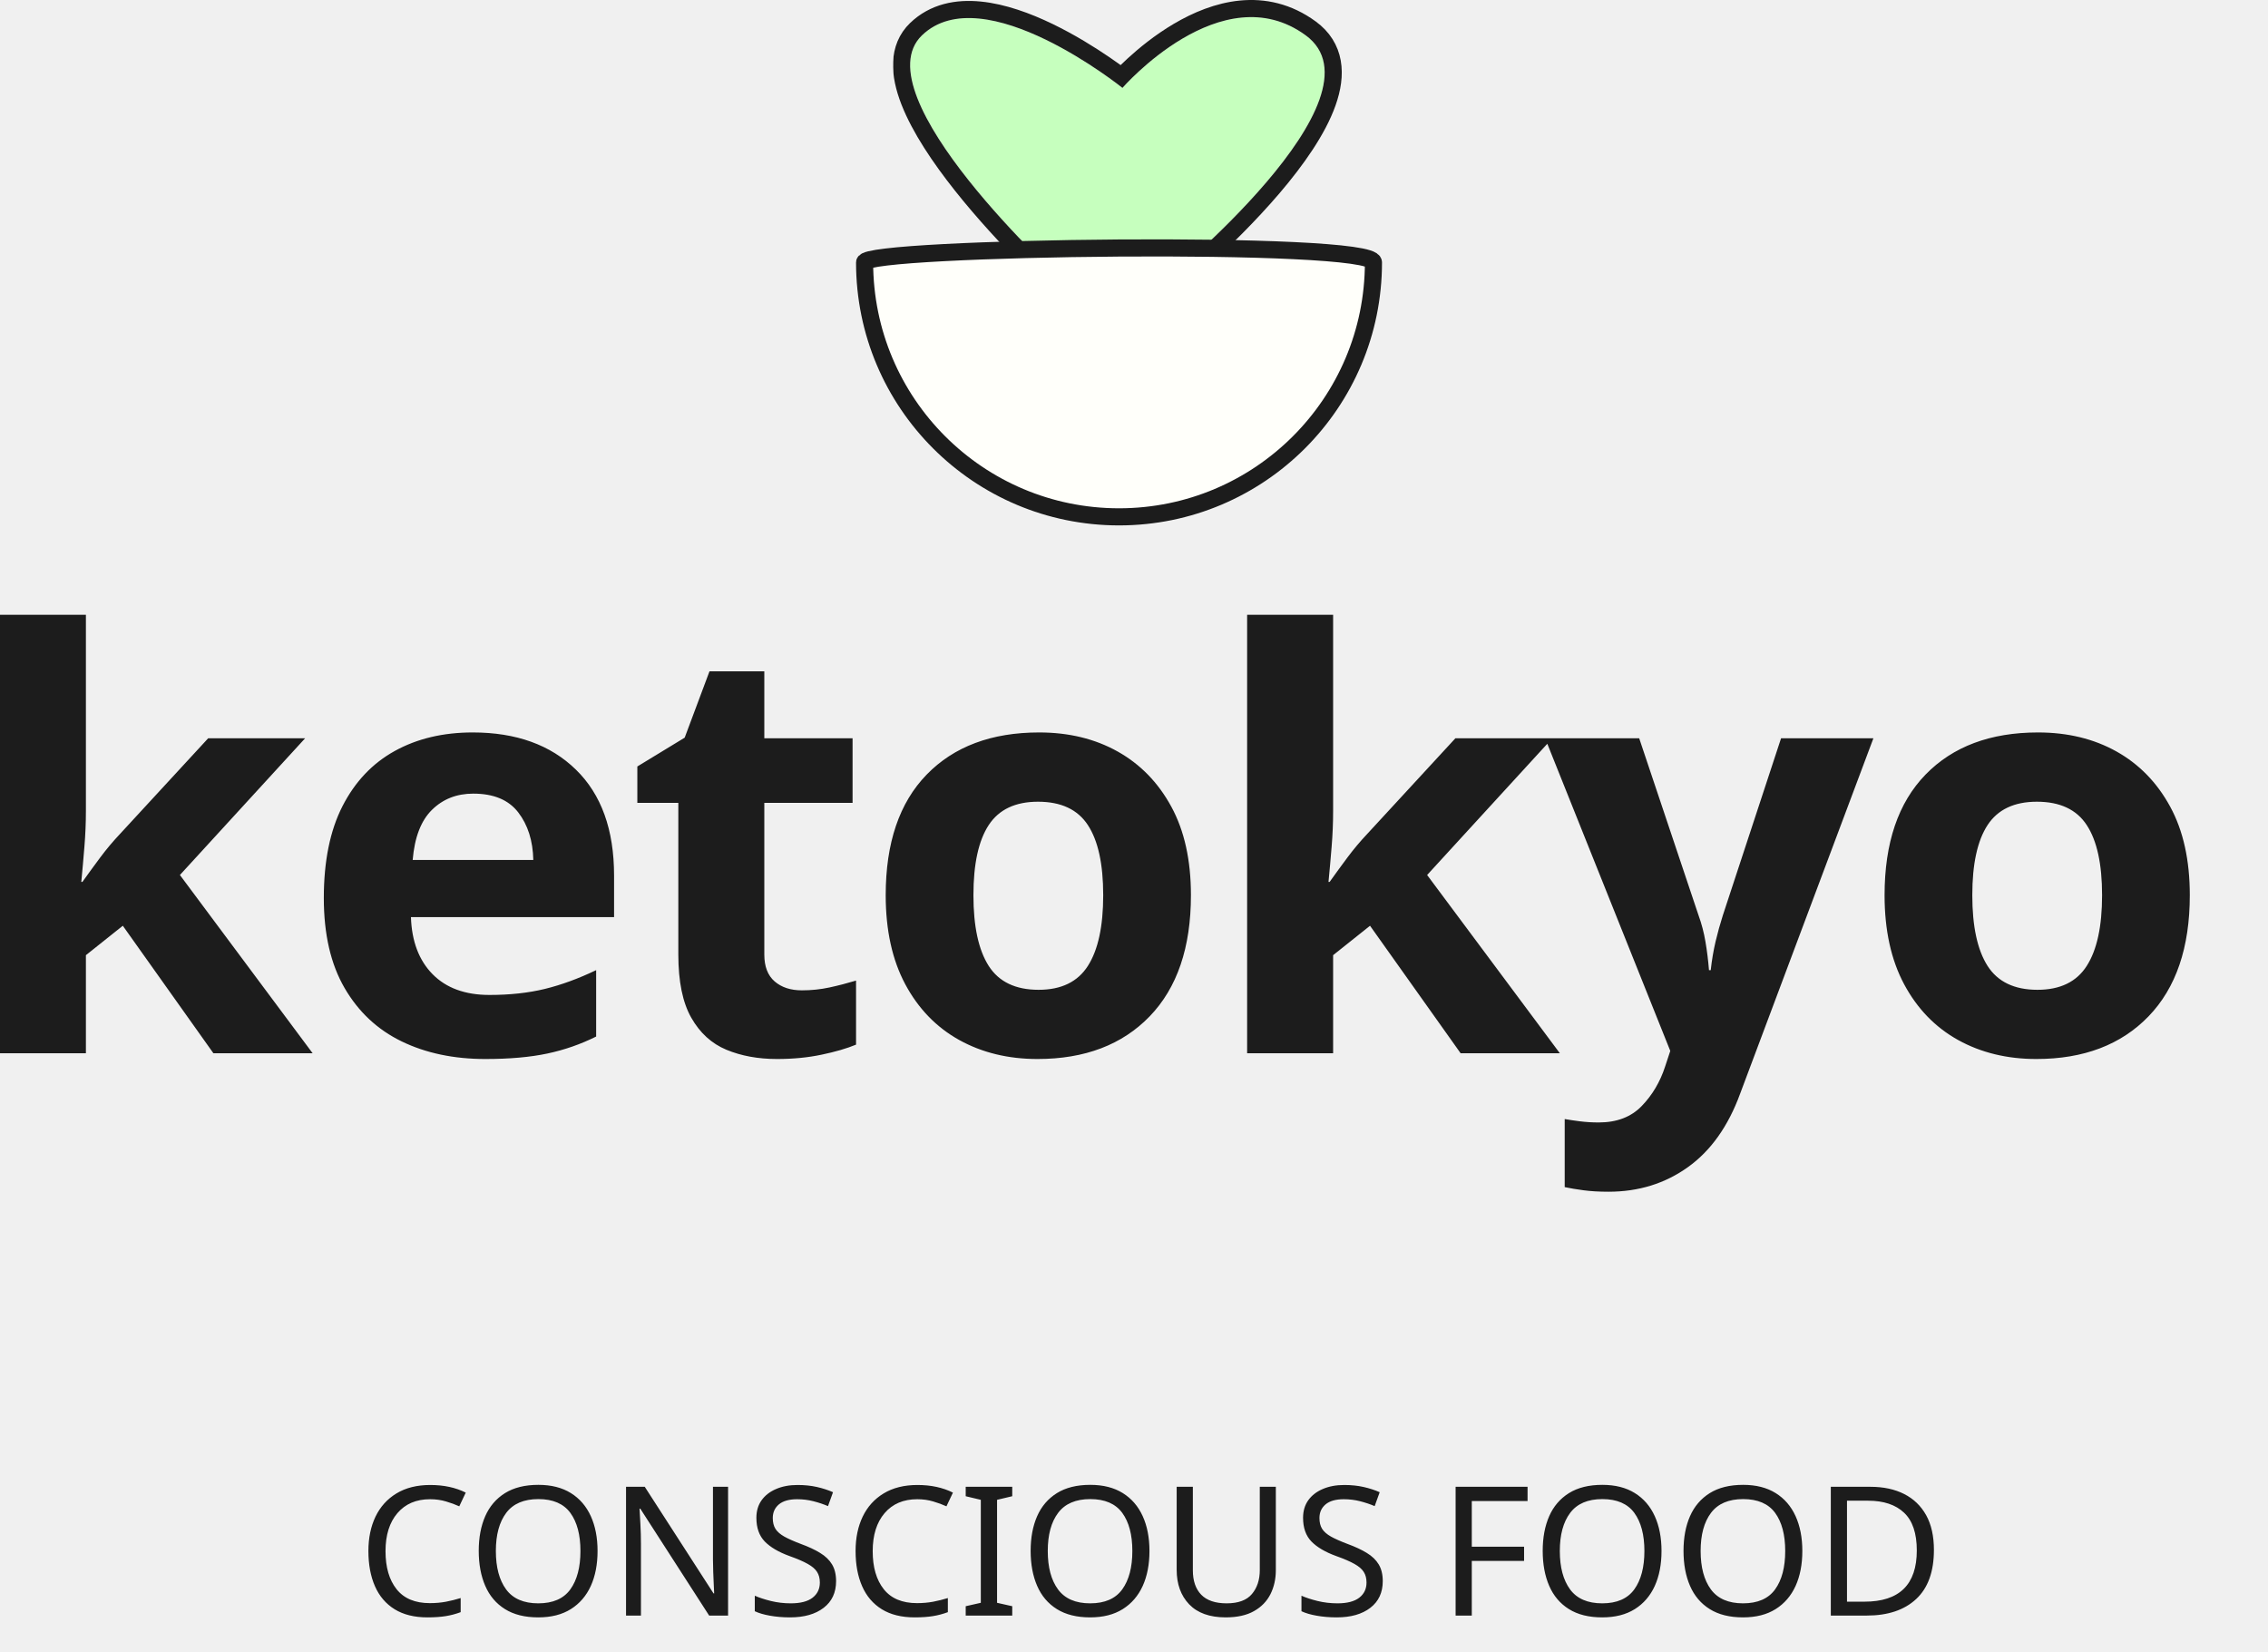
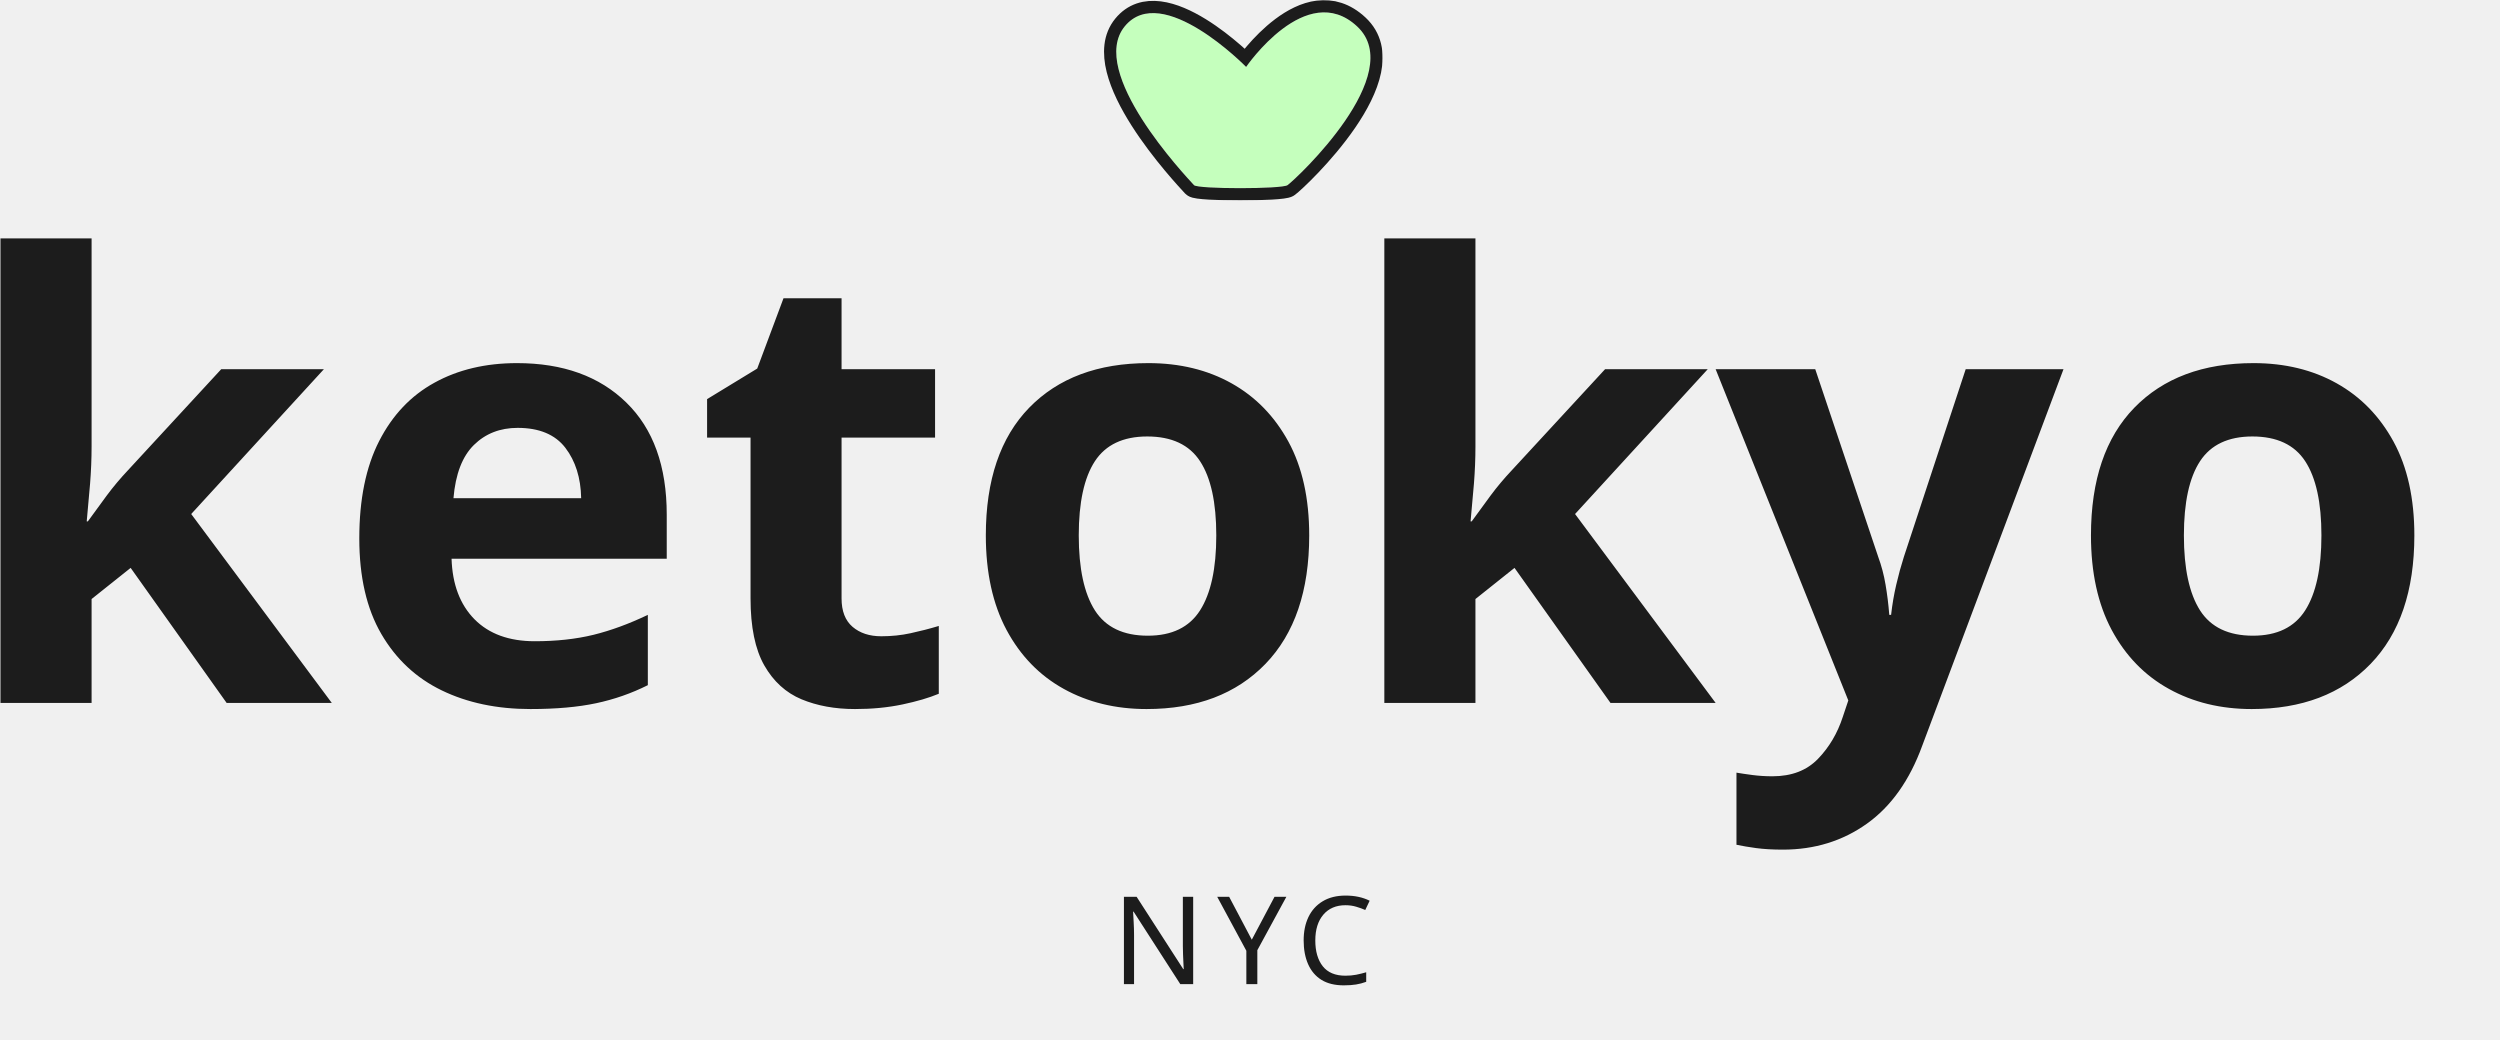
- <svg xmlns="http://www.w3.org/2000/svg" xmlns:xlink="http://www.w3.org/1999/xlink" width="530px" height="386px" viewBox="0 0 530 386" version="1.1">
+ <svg xmlns="http://www.w3.org/2000/svg" xmlns:xlink="http://www.w3.org/1999/xlink" width="409px" height="170px" viewBox="0 0 409 170" version="1.1">
  <defs>
-     <path d="M13.405,4.26 C27.754,-9.569 60.255,16.537 60.255,16.537 C60.255,16.537 83.443,-10.127 103.084,4.26 C122.724,18.647 70.827,61.473 67.686,63.773 C62.598,67.501 52.014,66.434 48.666,63.773 C44.999,60.858 -0.945,18.09 13.405,4.26 Z" id="path-1" />
-     <mask id="mask-2" maskContentUnits="userSpaceOnUse" maskUnits="objectBoundingBox" x="-4" y="-4" width="104.873" height="74.185">
-       <rect x="6.637" y="-4" width="104.873" height="74.185" fill="white" />
+     <path d="M1.997,2.323 C8.082,-5.142 21.866,8.95 21.866,8.95 C21.866,8.95 31.7,-5.443 40.029,2.323 C48.359,10.09 30.182,27.165 28.64,28.291 C27.74,28.949 13.939,28.949 13.339,28.291 C11.857,26.668 -4.089,9.789 1.997,2.323 Z" id="path-1" />
+     <mask id="mask-2" maskContentUnits="userSpaceOnUse" maskUnits="objectBoundingBox" x="-2" y="-2" width="45.585" height="32.761">
+       <rect x="-1.382" y="-1.977" width="45.585" height="32.761" fill="white" />
      <use xlink:href="#path-1" fill="black" />
    </mask>
  </defs>
-   <g id="web" stroke="none" stroke-width="1" fill="none" fill-rule="evenodd">
-     <g id="Desktop-HD" transform="translate(-459, -202)">
-       <g id="Group-2" transform="translate(446, 206)">
-         <text id="ketokyo" font-family="Menlo-Bold, Menlo" font-size="134.828" font-weight="bold" letter-spacing="-3.449" fill="#1C1C1C">
-           <tspan x="2.464" y="242.131">ketokyo</tspan>
-         </text>
-         <text id="CONSCIOUS-FOOD" font-family="Menlo-Regular, Menlo" font-size="42.134" font-weight="normal" fill="#1C1C1C">
-           <tspan x="96.512" y="373.541">CONSCIOUS FOOD</tspan>
-         </text>
-         <g id="Group" transform="translate(215.0461, 0)">
-           <g id="Oval-1">
-             <use fill="#C6FFBE" fill-rule="evenodd" xlink:href="#path-1" />
-             <use stroke="#1C1C1C" mask="url(#mask-2)" stroke-width="8" xlink:href="#path-1" />
+   <g id="new-look" stroke="none" stroke-width="1" fill="none" fill-rule="evenodd">
+     <g id="Artboard-1" transform="translate(-297, -409)">
+       <g id="Group-3" transform="translate(215, 411)">
+         <g id="Group-2">
+           <text id="ketokyo" font-family="Menlo-Bold, Menlo" font-size="100" font-weight="bold" line-spacing="120" fill="#1C1C1C">
+             <tspan x="74.282" y="113">ketokyo</tspan>
+           </text>
+           <text id="NYC" font-family="Menlo-Regular, Menlo" font-size="20" font-weight="normal" line-spacing="40" letter-spacing="2" fill="#1C1C1C">
+             <tspan x="263.938" y="159">NYC</tspan>
+           </text>
+           <g id="Group" transform="translate(264, 0)">
+             <g id="Oval-1">
+               <use fill="#C5FFBD" fill-rule="evenodd" xlink:href="#path-1" />
+               <use stroke="#1C1C1C" mask="url(#mask-2)" stroke-width="4" xlink:href="#path-1" />
+             </g>
          </g>
-           <path d="M59.454,116.781 C92.289,116.781 118.908,90.163 118.908,57.328 C118.908,52.015 -2.58959633e-09,53.656 0,57.328 C2.31518573e-08,90.163 26.618,116.781 59.454,116.781 Z" id="Oval-1" stroke="#1C1C1C" stroke-width="4" fill="#FFFFFA" />
        </g>
      </g>
    </g>
  </g>
</svg>
